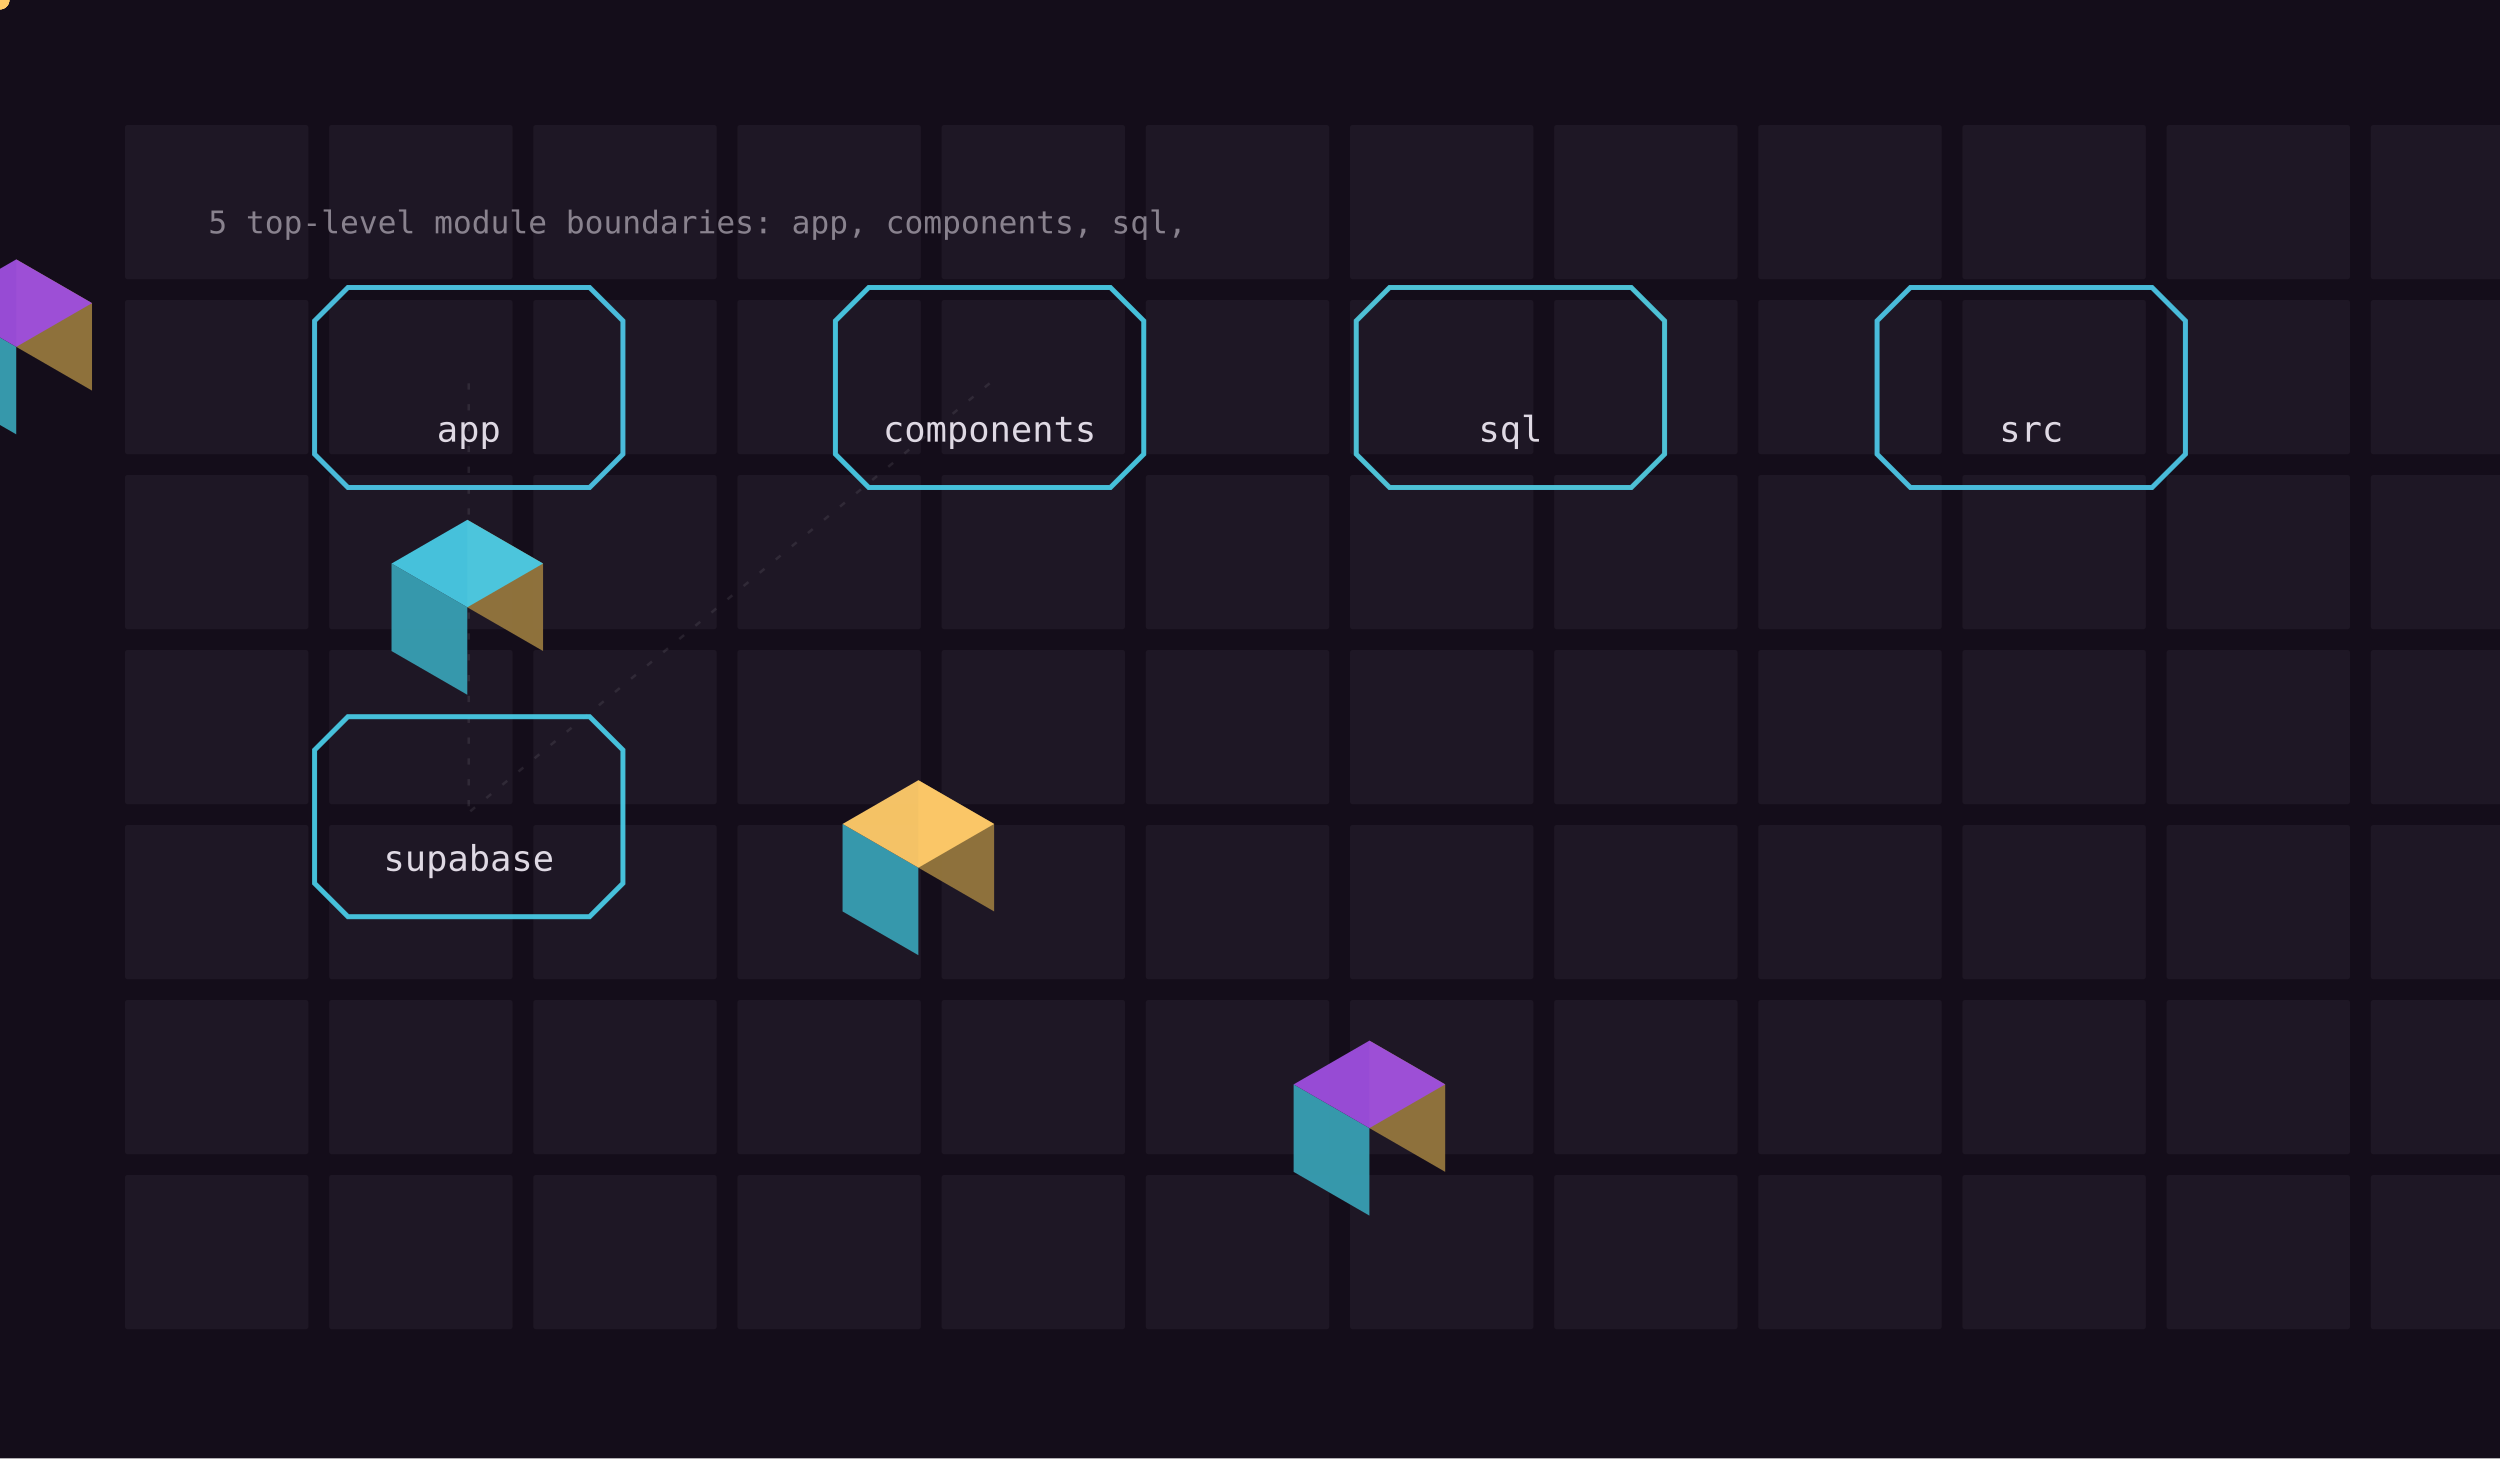
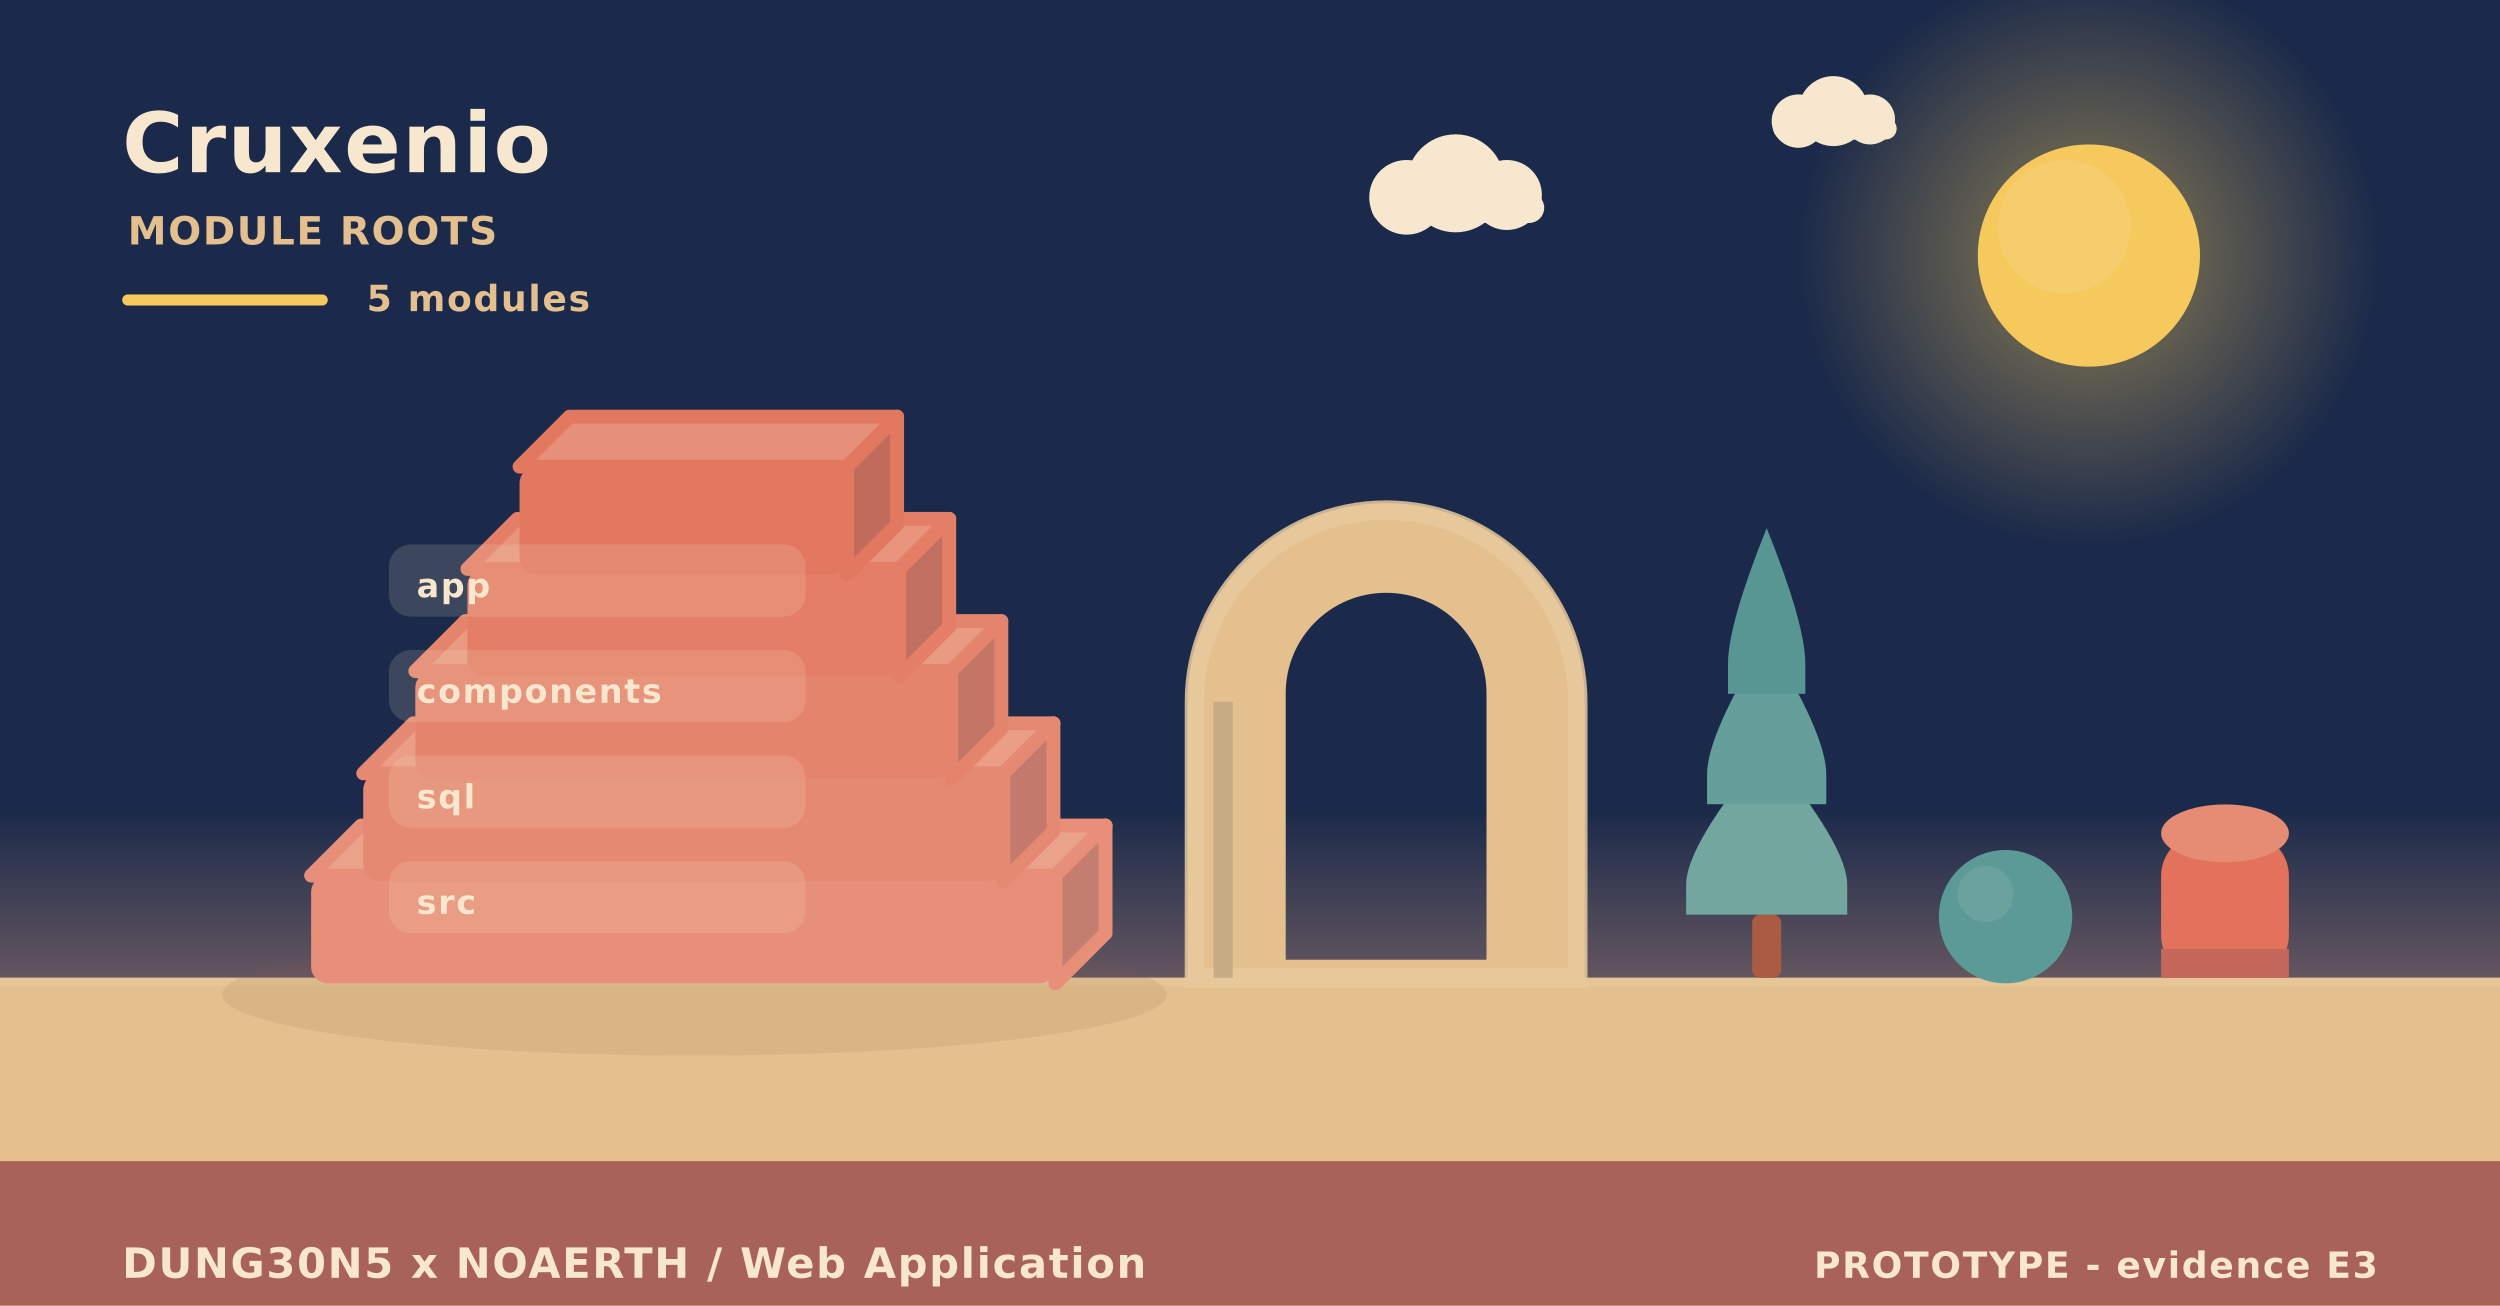
- <svg xmlns="http://www.w3.org/2000/svg" viewBox="0 0 1200 700" width="1200" height="700" role="img" aria-label="Cruxenio architecture">
-   <rect width="1200" height="700" fill="#140d1a" />
-   <defs>
-     <linearGradient id="ga" x1="0" y1="0" x2="1" y2="1">
-       <stop offset="0%" stop-color="#9d4edd" />
-       <stop offset="100%" stop-color="#48cae4" />
-     </linearGradient>
-   </defs>
-   <rect x="60.00" y="60.00" width="88.00" height="74.00" rx="1.20" fill="#f4eef8" opacity="0.05" />
-   <rect x="158.00" y="60.00" width="88.00" height="74.00" rx="1.20" fill="#f4eef8" opacity="0.05" />
-   <rect x="256.00" y="60.00" width="88.00" height="74.00" rx="1.20" fill="#f4eef8" opacity="0.05" />
-   <rect x="354.00" y="60.00" width="88.00" height="74.00" rx="1.20" fill="#f4eef8" opacity="0.05" />
-   <rect x="452.00" y="60.00" width="88.00" height="74.00" rx="1.20" fill="#f4eef8" opacity="0.05" />
-   <rect x="550.00" y="60.00" width="88.00" height="74.00" rx="1.20" fill="#f4eef8" opacity="0.05" />
-   <rect x="648.00" y="60.00" width="88.00" height="74.00" rx="1.20" fill="#f4eef8" opacity="0.05" />
-   <rect x="746.00" y="60.00" width="88.00" height="74.00" rx="1.20" fill="#f4eef8" opacity="0.05" />
-   <rect x="844.00" y="60.00" width="88.00" height="74.00" rx="1.20" fill="#f4eef8" opacity="0.05" />
-   <rect x="942.00" y="60.00" width="88.00" height="74.00" rx="1.20" fill="#f4eef8" opacity="0.05" />
-   <rect x="1040.00" y="60.00" width="88.00" height="74.00" rx="1.20" fill="#f4eef8" opacity="0.05" />
-   <rect x="1138.00" y="60.00" width="88.00" height="74.00" rx="1.20" fill="#f4eef8" opacity="0.05" />
-   <rect x="60.00" y="144.00" width="88.00" height="74.00" rx="1.20" fill="#f4eef8" opacity="0.05" />
-   <rect x="158.00" y="144.00" width="88.00" height="74.00" rx="1.20" fill="#f4eef8" opacity="0.05" />
-   <rect x="256.00" y="144.00" width="88.00" height="74.00" rx="1.20" fill="#f4eef8" opacity="0.05" />
-   <rect x="354.00" y="144.00" width="88.00" height="74.00" rx="1.20" fill="#f4eef8" opacity="0.05" />
-   <rect x="452.00" y="144.00" width="88.00" height="74.00" rx="1.20" fill="#f4eef8" opacity="0.05" />
-   <rect x="550.00" y="144.00" width="88.00" height="74.00" rx="1.20" fill="#f4eef8" opacity="0.05" />
-   <rect x="648.00" y="144.00" width="88.00" height="74.00" rx="1.20" fill="#f4eef8" opacity="0.05" />
-   <rect x="746.00" y="144.00" width="88.00" height="74.00" rx="1.20" fill="#f4eef8" opacity="0.05" />
-   <rect x="844.00" y="144.00" width="88.00" height="74.00" rx="1.20" fill="#f4eef8" opacity="0.05" />
-   <rect x="942.00" y="144.00" width="88.00" height="74.00" rx="1.20" fill="#f4eef8" opacity="0.05" />
-   <rect x="1040.00" y="144.00" width="88.00" height="74.00" rx="1.20" fill="#f4eef8" opacity="0.05" />
-   <rect x="1138.00" y="144.00" width="88.00" height="74.00" rx="1.20" fill="#f4eef8" opacity="0.05" />
-   <rect x="60.00" y="228.00" width="88.00" height="74.00" rx="1.20" fill="#f4eef8" opacity="0.05" />
-   <rect x="158.00" y="228.00" width="88.00" height="74.00" rx="1.20" fill="#f4eef8" opacity="0.05" />
-   <rect x="256.00" y="228.00" width="88.00" height="74.00" rx="1.20" fill="#f4eef8" opacity="0.05" />
-   <rect x="354.00" y="228.00" width="88.00" height="74.00" rx="1.20" fill="#f4eef8" opacity="0.05" />
-   <rect x="452.00" y="228.00" width="88.00" height="74.00" rx="1.20" fill="#f4eef8" opacity="0.05" />
-   <rect x="550.00" y="228.00" width="88.00" height="74.00" rx="1.20" fill="#f4eef8" opacity="0.05" />
-   <rect x="648.00" y="228.00" width="88.00" height="74.00" rx="1.20" fill="#f4eef8" opacity="0.05" />
-   <rect x="746.00" y="228.00" width="88.00" height="74.00" rx="1.20" fill="#f4eef8" opacity="0.05" />
-   <rect x="844.00" y="228.00" width="88.00" height="74.00" rx="1.20" fill="#f4eef8" opacity="0.05" />
-   <rect x="942.00" y="228.00" width="88.00" height="74.00" rx="1.20" fill="#f4eef8" opacity="0.05" />
-   <rect x="1040.00" y="228.00" width="88.00" height="74.00" rx="1.20" fill="#f4eef8" opacity="0.05" />
-   <rect x="1138.00" y="228.00" width="88.00" height="74.00" rx="1.20" fill="#f4eef8" opacity="0.05" />
-   <rect x="60.00" y="312.00" width="88.00" height="74.00" rx="1.20" fill="#f4eef8" opacity="0.05" />
-   <rect x="158.00" y="312.00" width="88.00" height="74.00" rx="1.20" fill="#f4eef8" opacity="0.05" />
-   <rect x="256.00" y="312.00" width="88.00" height="74.00" rx="1.20" fill="#f4eef8" opacity="0.05" />
-   <rect x="354.00" y="312.00" width="88.00" height="74.00" rx="1.20" fill="#f4eef8" opacity="0.05" />
-   <rect x="452.00" y="312.00" width="88.00" height="74.00" rx="1.20" fill="#f4eef8" opacity="0.05" />
-   <rect x="550.00" y="312.00" width="88.00" height="74.00" rx="1.20" fill="#f4eef8" opacity="0.05" />
-   <rect x="648.00" y="312.00" width="88.00" height="74.00" rx="1.20" fill="#f4eef8" opacity="0.05" />
-   <rect x="746.00" y="312.00" width="88.00" height="74.00" rx="1.20" fill="#f4eef8" opacity="0.05" />
-   <rect x="844.00" y="312.00" width="88.00" height="74.00" rx="1.20" fill="#f4eef8" opacity="0.05" />
-   <rect x="942.00" y="312.00" width="88.00" height="74.00" rx="1.20" fill="#f4eef8" opacity="0.05" />
-   <rect x="1040.00" y="312.00" width="88.00" height="74.00" rx="1.20" fill="#f4eef8" opacity="0.05" />
-   <rect x="1138.00" y="312.00" width="88.00" height="74.00" rx="1.20" fill="#f4eef8" opacity="0.05" />
-   <rect x="60.00" y="396.00" width="88.00" height="74.00" rx="1.20" fill="#f4eef8" opacity="0.05" />
-   <rect x="158.00" y="396.00" width="88.00" height="74.00" rx="1.20" fill="#f4eef8" opacity="0.05" />
-   <rect x="256.00" y="396.00" width="88.00" height="74.00" rx="1.20" fill="#f4eef8" opacity="0.05" />
-   <rect x="354.00" y="396.00" width="88.00" height="74.00" rx="1.20" fill="#f4eef8" opacity="0.05" />
-   <rect x="452.00" y="396.00" width="88.00" height="74.00" rx="1.20" fill="#f4eef8" opacity="0.05" />
-   <rect x="550.00" y="396.00" width="88.00" height="74.00" rx="1.20" fill="#f4eef8" opacity="0.05" />
-   <rect x="648.00" y="396.00" width="88.00" height="74.00" rx="1.20" fill="#f4eef8" opacity="0.05" />
-   <rect x="746.00" y="396.00" width="88.00" height="74.00" rx="1.20" fill="#f4eef8" opacity="0.05" />
-   <rect x="844.00" y="396.00" width="88.00" height="74.00" rx="1.20" fill="#f4eef8" opacity="0.05" />
-   <rect x="942.00" y="396.00" width="88.00" height="74.00" rx="1.20" fill="#f4eef8" opacity="0.05" />
-   <rect x="1040.00" y="396.00" width="88.00" height="74.00" rx="1.20" fill="#f4eef8" opacity="0.05" />
-   <rect x="1138.00" y="396.00" width="88.00" height="74.00" rx="1.20" fill="#f4eef8" opacity="0.05" />
-   <rect x="60.00" y="480.00" width="88.00" height="74.00" rx="1.20" fill="#f4eef8" opacity="0.05" />
-   <rect x="158.00" y="480.00" width="88.00" height="74.00" rx="1.20" fill="#f4eef8" opacity="0.05" />
-   <rect x="256.00" y="480.00" width="88.00" height="74.00" rx="1.20" fill="#f4eef8" opacity="0.05" />
-   <rect x="354.00" y="480.00" width="88.00" height="74.00" rx="1.20" fill="#f4eef8" opacity="0.05" />
-   <rect x="452.00" y="480.00" width="88.00" height="74.00" rx="1.20" fill="#f4eef8" opacity="0.05" />
-   <rect x="550.00" y="480.00" width="88.00" height="74.00" rx="1.20" fill="#f4eef8" opacity="0.05" />
-   <rect x="648.00" y="480.00" width="88.00" height="74.00" rx="1.20" fill="#f4eef8" opacity="0.05" />
-   <rect x="746.00" y="480.00" width="88.00" height="74.00" rx="1.20" fill="#f4eef8" opacity="0.05" />
-   <rect x="844.00" y="480.00" width="88.00" height="74.00" rx="1.20" fill="#f4eef8" opacity="0.05" />
-   <rect x="942.00" y="480.00" width="88.00" height="74.00" rx="1.20" fill="#f4eef8" opacity="0.05" />
-   <rect x="1040.00" y="480.00" width="88.00" height="74.00" rx="1.20" fill="#f4eef8" opacity="0.05" />
-   <rect x="1138.00" y="480.00" width="88.00" height="74.00" rx="1.20" fill="#f4eef8" opacity="0.05" />
-   <rect x="60.00" y="564.00" width="88.00" height="74.00" rx="1.20" fill="#f4eef8" opacity="0.05" />
-   <rect x="158.00" y="564.00" width="88.00" height="74.00" rx="1.20" fill="#f4eef8" opacity="0.05" />
-   <rect x="256.00" y="564.00" width="88.00" height="74.00" rx="1.20" fill="#f4eef8" opacity="0.05" />
-   <rect x="354.00" y="564.00" width="88.00" height="74.00" rx="1.20" fill="#f4eef8" opacity="0.05" />
-   <rect x="452.00" y="564.00" width="88.00" height="74.00" rx="1.20" fill="#f4eef8" opacity="0.05" />
-   <rect x="550.00" y="564.00" width="88.00" height="74.00" rx="1.20" fill="#f4eef8" opacity="0.05" />
-   <rect x="648.00" y="564.00" width="88.00" height="74.00" rx="1.20" fill="#f4eef8" opacity="0.05" />
-   <rect x="746.00" y="564.00" width="88.00" height="74.00" rx="1.20" fill="#f4eef8" opacity="0.05" />
-   <rect x="844.00" y="564.00" width="88.00" height="74.00" rx="1.20" fill="#f4eef8" opacity="0.05" />
-   <rect x="942.00" y="564.00" width="88.00" height="74.00" rx="1.20" fill="#f4eef8" opacity="0.05" />
-   <rect x="1040.00" y="564.00" width="88.00" height="74.00" rx="1.20" fill="#f4eef8" opacity="0.05" />
-   <rect x="1138.00" y="564.00" width="88.00" height="74.00" rx="1.20" fill="#f4eef8" opacity="0.05" />
-   <line x1="225.00" y1="184.00" x2="225.00" y2="390.00" stroke="rgba(244,238,248,0.160)" stroke-width="1.20" opacity="0.55" stroke-dasharray="3 7" />
-   <line x1="475.00" y1="184.00" x2="225.00" y2="390.00" stroke="rgba(244,238,248,0.160)" stroke-width="1.20" opacity="0.55" stroke-dasharray="3 7" />
-   <path d="M167.00,138.00 H283.00 L299.00,154.00 V218.00 L283.00,234.00 H167.00 L151.00,218.00 V154.00 Z" fill="none" stroke="rgba(157,78,221,0.550)" stroke-width="1.80" opacity="0.90" />
-   <polygon points="7.79,166.50 44.17,187.50 44.17,145.50 7.79,124.50" fill="#94763d" opacity="0.95" />
-   <polygon points="-28.58,187.50 7.79,208.50 7.79,166.50 -28.58,145.50" fill="#389eb2" opacity="0.95" />
-   <polygon points="7.79,124.50 44.17,145.50 7.79,166.50 -28.58,145.50" fill="#9d4edd" opacity="0.95" />
-   <text x="225" y="212" font-family="ui-monospace,Menlo,monospace" font-size="17" fill="rgba(244,238,248,0.900)" text-anchor="middle">app</text>
+ <svg xmlns="http://www.w3.org/2000/svg" width="900" height="470" viewBox="0 0 900 470" role="img" aria-label="Cruxenio - how it is built">
+   <linearGradient id="skya" x1="0" y1="0" x2="0" y2="1">
+     <stop offset="0" stop-color="#1b2a4a" />
+     <stop offset="0.62" stop-color="#1b2a4a" />
+     <stop offset="1" stop-color="#f3ad8a" />
+   </linearGradient>
+   <rect width="900" height="470" fill="url(#skya)" />
+   <radialGradient id="suna">
+     <stop offset="0.35" stop-color="#f5c95c" stop-opacity="0.34" />
+     <stop offset="1" stop-color="#f5c95c" stop-opacity="0" />
+   </radialGradient>
+   <circle cx="752" cy="92" r="104" fill="url(#suna)" />
+   <circle cx="752" cy="92" r="40" fill="#f5c95c" />
+   <circle cx="743.2" cy="81.6" r="24" fill="#f5d27e" opacity="0.5" />
  <g>
-     <path d="M167.00,138.00 H283.00 L299.00,154.00 V218.00 L283.00,234.00 H167.00 L151.00,218.00 V154.00 Z" fill="none" stroke="#48cae4" stroke-width="2.40" opacity="0.90" />
-     <animate attributeName="opacity" values="0.25;1.0;0.25" dur="18.4s" begin="0.0s" repeatCount="indefinite" />
+     <circle cx="524" cy="66" r="17.64" fill="#f6e7ce" />
+     <circle cx="506.36" cy="71.04" r="13.44" fill="#f6e7ce" />
+     <circle cx="542.48" cy="70.2" r="12.6" fill="#f6e7ce" />
+     <rect x="493.76" y="69.36" width="62.16" height="10.92" rx="5.46" fill="#f6e7ce" />
+     <animateTransform attributeName="transform" type="translate" values="0 0;24 0;0 0" dur="36s" begin="0s" repeatCount="indefinite" />
  </g>
-   <g opacity="0.9">
-     <circle cx="0.00" cy="0.00" r="4.50" fill="#ffcb69" opacity="1.00" />
-     <animateTransform attributeName="transform" type="translate" values="225.00,184.00 475.00,184.00" dur="6.133s" begin="0.0s" repeatCount="indefinite" />
-     <animateTransform attributeName="transform" type="translate" values="475.00,184.00 225.00,184.00" dur="6.133s" begin="3.067s" repeatCount="indefinite" />
+   <g>
+     <circle cx="660" cy="40" r="12.6" fill="#f6e7ce" />
+     <circle cx="647.4" cy="43.6" r="9.6" fill="#f6e7ce" />
+     <circle cx="673.2" cy="43" r="9" fill="#f6e7ce" />
+     <rect x="638.4" y="42.4" width="44.4" height="7.8" rx="3.9" fill="#f6e7ce" />
+     <animateTransform attributeName="transform" type="translate" values="0 0;-18 0;0 0" dur="46s" begin="3s" repeatCount="indefinite" />
  </g>
-   <path d="M417.00,138.00 H533.00 L549.00,154.00 V218.00 L533.00,234.00 H417.00 L401.00,218.00 V154.00 Z" fill="none" stroke="rgba(72,202,228,0.550)" stroke-width="1.80" opacity="0.90" />
-   <polygon points="224.30,291.50 260.67,312.50 260.67,270.50 224.30,249.50" fill="#94763d" opacity="0.95" />
-   <polygon points="187.93,312.50 224.30,333.50 224.30,291.50 187.93,270.50" fill="#389eb2" opacity="0.95" />
-   <polygon points="224.30,249.50 260.67,270.50 224.30,291.50 187.93,270.50" fill="#48cae4" opacity="0.95" />
-   <text x="475" y="212" font-family="ui-monospace,Menlo,monospace" font-size="17" fill="rgba(244,238,248,0.900)" text-anchor="middle">components</text>
+   <rect x="0" y="352" width="900" height="118" fill="#e3c08d" />
+   <rect x="0" y="352" width="900" height="3" fill="#e6c596" />
+   <text x="44" y="62" font-family="Verdana,DejaVu Sans,sans-serif" font-size="30" font-weight="700" letter-spacing="0.6" fill="#f6e7ce" text-anchor="start">Cruxenio</text>
+   <text x="46" y="88" font-family="Verdana,DejaVu Sans,sans-serif" font-size="14" font-weight="700" letter-spacing="0.6" fill="#e3c08d" text-anchor="start">MODULE ROOTS</text>
+   <rect x="44" y="106" width="74" height="4" rx="2" fill="#f5c95c" />
+   <text x="132" y="112" font-family="Verdana,DejaVu Sans,sans-serif" font-size="13" font-weight="700" letter-spacing="0.6" fill="#e3c08d" text-anchor="start">5 modules</text>
+   <ellipse cx="250" cy="358" rx="170" ry="22" fill="rgba(138,90,68,0.11)" />
+   <path d="M112,315.2 L380,315.2 L398,297.2 L130,297.2 Z" fill="#eaa28b" stroke="#e78f78" stroke-width="5" stroke-linejoin="round" />
+   <path d="M380,315.2 L398,297.2 L398,336 L380,354 Z" fill="#c47e70" stroke="#e78f78" stroke-width="5" stroke-linejoin="round" />
+   <rect x="112" y="315.2" width="268" height="38.8" rx="6" fill="#e78f78" />
+   <path d="M130.76,278.4 L361.24,278.4 L379.24,260.4 L148.76,260.4 Z" fill="#ea9e86" stroke="#e68972" stroke-width="5" stroke-linejoin="round" />
+   <path d="M361.24,278.4 L379.24,260.4 L379.24,299.2 L361.24,317.2 Z" fill="#c3796b" stroke="#e68972" stroke-width="5" stroke-linejoin="round" />
+   <rect x="130.76" y="278.4" width="230.48" height="38.8" rx="6" fill="#e68972" />
+   <path d="M149.52,241.6 L342.48,241.6 L360.48,223.6 L167.52,223.6 Z" fill="#e99a82" stroke="#e5846c" stroke-width="5" stroke-linejoin="round" />
+   <path d="M342.48,241.6 L360.48,223.6 L360.48,262.4 L342.48,280.4 Z" fill="#c37566" stroke="#e5846c" stroke-width="5" stroke-linejoin="round" />
+   <rect x="149.52" y="241.6" width="192.96" height="38.8" rx="6" fill="#e5846c" />
+   <path d="M168.28,204.8 L323.72,204.8 L341.72,186.8 L186.28,186.8 Z" fill="#e8957d" stroke="#e47e66" stroke-width="5" stroke-linejoin="round" />
+   <path d="M323.72,204.8 L341.72,186.8 L341.72,225.6 L323.72,243.6 Z" fill="#c27061" stroke="#e47e66" stroke-width="5" stroke-linejoin="round" />
+   <rect x="168.28" y="204.8" width="155.44" height="38.8" rx="6" fill="#e47e66" />
+   <path d="M187.04,168 L304.96,168 L322.96,150 L205.04,150 Z" fill="#e79079" stroke="#e37861" stroke-width="5" stroke-linejoin="round" />
+   <path d="M304.96,168 L322.96,150 L322.96,188.8 L304.96,206.8 Z" fill="#c16b5d" stroke="#e37861" stroke-width="5" stroke-linejoin="round" />
+   <rect x="187.04" y="168" width="117.92" height="38.8" rx="6" fill="#e37861" />
+   <rect x="140" y="196" width="150" height="26" rx="8" fill="rgba(246,231,206,0.16)" opacity="0.94" />
  <g>
-     <path d="M417.00,138.00 H533.00 L549.00,154.00 V218.00 L533.00,234.00 H417.00 L401.00,218.00 V154.00 Z" fill="none" stroke="#48cae4" stroke-width="2.40" opacity="0.90" />
-     <animate attributeName="opacity" values="0.25;1.0;0.25" dur="18.4s" begin="0.45s" repeatCount="indefinite" />
+     <text x="150" y="215" font-family="Verdana,DejaVu Sans,sans-serif" font-size="12" font-weight="700" letter-spacing="0.6" fill="#f6e7ce" text-anchor="start">app</text>
+     <animateTransform attributeName="transform" type="translate" values="0 10;0 0" dur="0.7s" begin="0.3s" fill="freeze" />
  </g>
-   <g opacity="0.9">
-     <circle cx="0.00" cy="0.00" r="4.50" fill="#ffcb69" opacity="1.00" />
-     <animateTransform attributeName="transform" type="translate" values="475.00,184.00 725.00,184.00" dur="6.133s" begin="0.3s" repeatCount="indefinite" />
-     <animateTransform attributeName="transform" type="translate" values="725.00,184.00 475.00,184.00" dur="6.133s" begin="3.367s" repeatCount="indefinite" />
+   <rect x="140" y="234" width="150" height="26" rx="8" fill="rgba(246,231,206,0.16)" opacity="0.94" />
+   <g>
+     <text x="150" y="253" font-family="Verdana,DejaVu Sans,sans-serif" font-size="12" font-weight="700" letter-spacing="0.6" fill="#f6e7ce" text-anchor="start">components</text>
+     <animateTransform attributeName="transform" type="translate" values="0 10;0 0" dur="0.7s" begin="0.5s" fill="freeze" />
  </g>
-   <path d="M667.00,138.00 H783.00 L799.00,154.00 V218.00 L783.00,234.00 H667.00 L651.00,218.00 V154.00 Z" fill="none" stroke="rgba(255,203,105,0.550)" stroke-width="1.80" opacity="0.90" />
-   <polygon points="440.81,416.50 477.18,437.50 477.18,395.50 440.81,374.50" fill="#94763d" opacity="0.95" />
-   <polygon points="404.43,437.50 440.81,458.50 440.81,416.50 404.43,395.50" fill="#389eb2" opacity="0.95" />
-   <polygon points="440.81,374.50 477.18,395.50 440.81,416.50 404.43,395.50" fill="#ffcb69" opacity="0.95" />
-   <text x="725" y="212" font-family="ui-monospace,Menlo,monospace" font-size="17" fill="rgba(244,238,248,0.900)" text-anchor="middle">sql</text>
+   <rect x="140" y="272" width="150" height="26" rx="8" fill="rgba(246,231,206,0.16)" opacity="0.94" />
  <g>
-     <path d="M667.00,138.00 H783.00 L799.00,154.00 V218.00 L783.00,234.00 H667.00 L651.00,218.00 V154.00 Z" fill="none" stroke="#48cae4" stroke-width="2.40" opacity="0.90" />
-     <animate attributeName="opacity" values="0.25;1.0;0.25" dur="18.4s" begin="0.9s" repeatCount="indefinite" />
+     <text x="150" y="291" font-family="Verdana,DejaVu Sans,sans-serif" font-size="12" font-weight="700" letter-spacing="0.6" fill="#f6e7ce" text-anchor="start">sql</text>
+     <animateTransform attributeName="transform" type="translate" values="0 10;0 0" dur="0.7s" begin="0.7s" fill="freeze" />
  </g>
-   <g opacity="0.9">
-     <circle cx="0.00" cy="0.00" r="4.50" fill="#ffcb69" opacity="1.00" />
-     <animateTransform attributeName="transform" type="translate" values="725.00,184.00 975.00,184.00" dur="6.133s" begin="0.6s" repeatCount="indefinite" />
-     <animateTransform attributeName="transform" type="translate" values="975.00,184.00 725.00,184.00" dur="6.133s" begin="3.667s" repeatCount="indefinite" />
+   <rect x="140" y="310" width="150" height="26" rx="8" fill="rgba(246,231,206,0.16)" opacity="0.94" />
+   <g>
+     <text x="150" y="329" font-family="Verdana,DejaVu Sans,sans-serif" font-size="12" font-weight="700" letter-spacing="0.6" fill="#f6e7ce" text-anchor="start">src</text>
+     <animateTransform attributeName="transform" type="translate" values="0 10;0 0" dur="0.7s" begin="0.9s" fill="freeze" />
  </g>
-   <path d="M917.00,138.00 H1033.00 L1049.00,154.00 V218.00 L1033.00,234.00 H917.00 L901.00,218.00 V154.00 Z" fill="none" stroke="rgba(157,78,221,0.550)" stroke-width="1.80" opacity="0.90" />
-   <polygon points="657.31,541.50 693.69,562.50 693.69,520.50 657.31,499.50" fill="#94763d" opacity="0.95" />
-   <polygon points="620.94,562.50 657.31,583.50 657.31,541.50 620.94,520.50" fill="#389eb2" opacity="0.95" />
-   <polygon points="657.31,499.50 693.69,520.50 657.31,541.50 620.94,520.50" fill="#9d4edd" opacity="0.95" />
-   <text x="975" y="212" font-family="ui-monospace,Menlo,monospace" font-size="17" fill="rgba(244,238,248,0.900)" text-anchor="middle">src</text>
-   <g>
-     <path d="M917.00,138.00 H1033.00 L1049.00,154.00 V218.00 L1033.00,234.00 H917.00 L901.00,218.00 V154.00 Z" fill="none" stroke="#48cae4" stroke-width="2.40" opacity="0.90" />
-     <animate attributeName="opacity" values="0.25;1.0;0.25" dur="18.4s" begin="1.35s" repeatCount="indefinite" />
-   </g>
-   <g opacity="0.9">
-     <circle cx="0.00" cy="0.00" r="4.50" fill="#ffcb69" opacity="1.00" />
-     <animateTransform attributeName="transform" type="translate" values="975.00,184.00 225.00,390.00" dur="6.133s" begin="0.9s" repeatCount="indefinite" />
-     <animateTransform attributeName="transform" type="translate" values="225.00,390.00 975.00,184.00" dur="6.133s" begin="3.967s" repeatCount="indefinite" />
-   </g>
-   <path d="M167.00,344.00 H283.00 L299.00,360.00 V424.00 L283.00,440.00 H167.00 L151.00,424.00 V360.00 Z" fill="none" stroke="rgba(72,202,228,0.550)" stroke-width="1.80" opacity="0.90" />
-   <polygon points="-170.61,269.50 -134.23,290.50 -134.23,248.50 -170.61,227.50" fill="#94763d" opacity="0.95" />
-   <polygon points="-206.98,290.50 -170.61,311.50 -170.61,269.50 -206.98,248.50" fill="#389eb2" opacity="0.95" />
-   <polygon points="-170.61,227.50 -134.23,248.50 -170.61,269.50 -206.98,248.50" fill="#48cae4" opacity="0.95" />
-   <text x="225" y="418" font-family="ui-monospace,Menlo,monospace" font-size="17" fill="rgba(244,238,248,0.900)" text-anchor="middle">supabase</text>
-   <g>
-     <path d="M167.00,344.00 H283.00 L299.00,360.00 V424.00 L283.00,440.00 H167.00 L151.00,424.00 V360.00 Z" fill="none" stroke="#48cae4" stroke-width="2.40" opacity="0.90" />
-     <animate attributeName="opacity" values="0.25;1.0;0.25" dur="18.4s" begin="1.8s" repeatCount="indefinite" />
-   </g>
-   <g opacity="0.9">
-     <circle cx="0.00" cy="0.00" r="4.50" fill="#ffcb69" opacity="1.00" />
-     <animateTransform attributeName="transform" type="translate" values="225.00,390.00 225.00,390.00" dur="6.133s" begin="1.2s" repeatCount="indefinite" />
-     <animateTransform attributeName="transform" type="translate" values="225.00,390.00 225.00,390.00" dur="6.133s" begin="4.267s" repeatCount="indefinite" />
-   </g>
-   <text x="100" y="112" font-family="ui-monospace,Menlo,monospace" font-size="15" fill="rgba(244,238,248,0.500)">5 top-level module boundaries: app, components, sql,</text>
+   <path d="M430,352 L430,252.64 A69,69 0 0 1 568,252.64 L568,352 Z M460.36,348 L460.36,249.55 A38.64,38.64 0 0 1 537.64,249.55 L537.64,348 Z" fill="#e3c08d" fill-rule="evenodd" stroke="#e3c08d" stroke-width="5" stroke-linejoin="round" />
+   <path d="M430,352 L430,252.64 A69,69 0 0 1 568,252.64 L568,352 Z" fill="none" stroke="#e8c99d" stroke-width="7" stroke-linecap="round" opacity="0.85" />
+   <rect x="436.9" y="252.64" width="6.9" height="99.36" fill="#c7ab84" />
+   <rect x="630.78" y="329.28" width="10.44" height="22.72" rx="2.9" fill="#ac5b43" />
+   <path d="M636,269.64 Q607,304.23 607,318.54 Q607,329.28 607,329.28 L665,329.28 Q665,329.28 665,318.54 Q665,304.23 636,269.64 Z" fill="#74a6a0" />
+   <path d="M636,229.88 Q614.54,264.47 614.54,278.78 Q614.54,289.52 614.54,289.52 L657.46,289.52 Q657.46,289.52 657.46,278.78 Q657.46,264.47 636,229.88 Z" fill="#649f9a" />
+   <path d="M636,190.12 Q622.08,224.71 622.08,239.02 Q622.08,249.76 622.08,249.76 L649.92,249.76 Q649.92,249.76 649.92,239.02 Q649.92,224.71 636,190.12 Z" fill="#589694" />
+   <circle cx="722" cy="330" r="24" fill="#5b9a97" />
+   <circle cx="714.8" cy="321.84" r="10.08" fill="#7aa9a2" opacity="0.55" />
+   <rect x="778" y="300" width="46" height="52" rx="15.33" fill="#e2725b" />
+   <ellipse cx="801" cy="300" rx="23" ry="10.4" fill="#e68c74" />
+   <rect x="778" y="341.6" width="46" height="10.4" fill="#c66859" />
+   <rect x="0" y="418" width="900" height="52" rx="0" fill="#a65c56" opacity="0.94" />
+   <text x="44" y="460" font-family="Verdana,DejaVu Sans,sans-serif" font-size="15" font-weight="700" letter-spacing="0.6" fill="#f6e7ce" text-anchor="start">DUNG30N5 x NOAERTH  /  Web Application</text>
+   <text x="856" y="460" font-family="Verdana,DejaVu Sans,sans-serif" font-size="13" font-weight="700" letter-spacing="0.6" fill="#f6e7ce" text-anchor="end">PROTOTYPE  -  evidence E3</text>
</svg>
